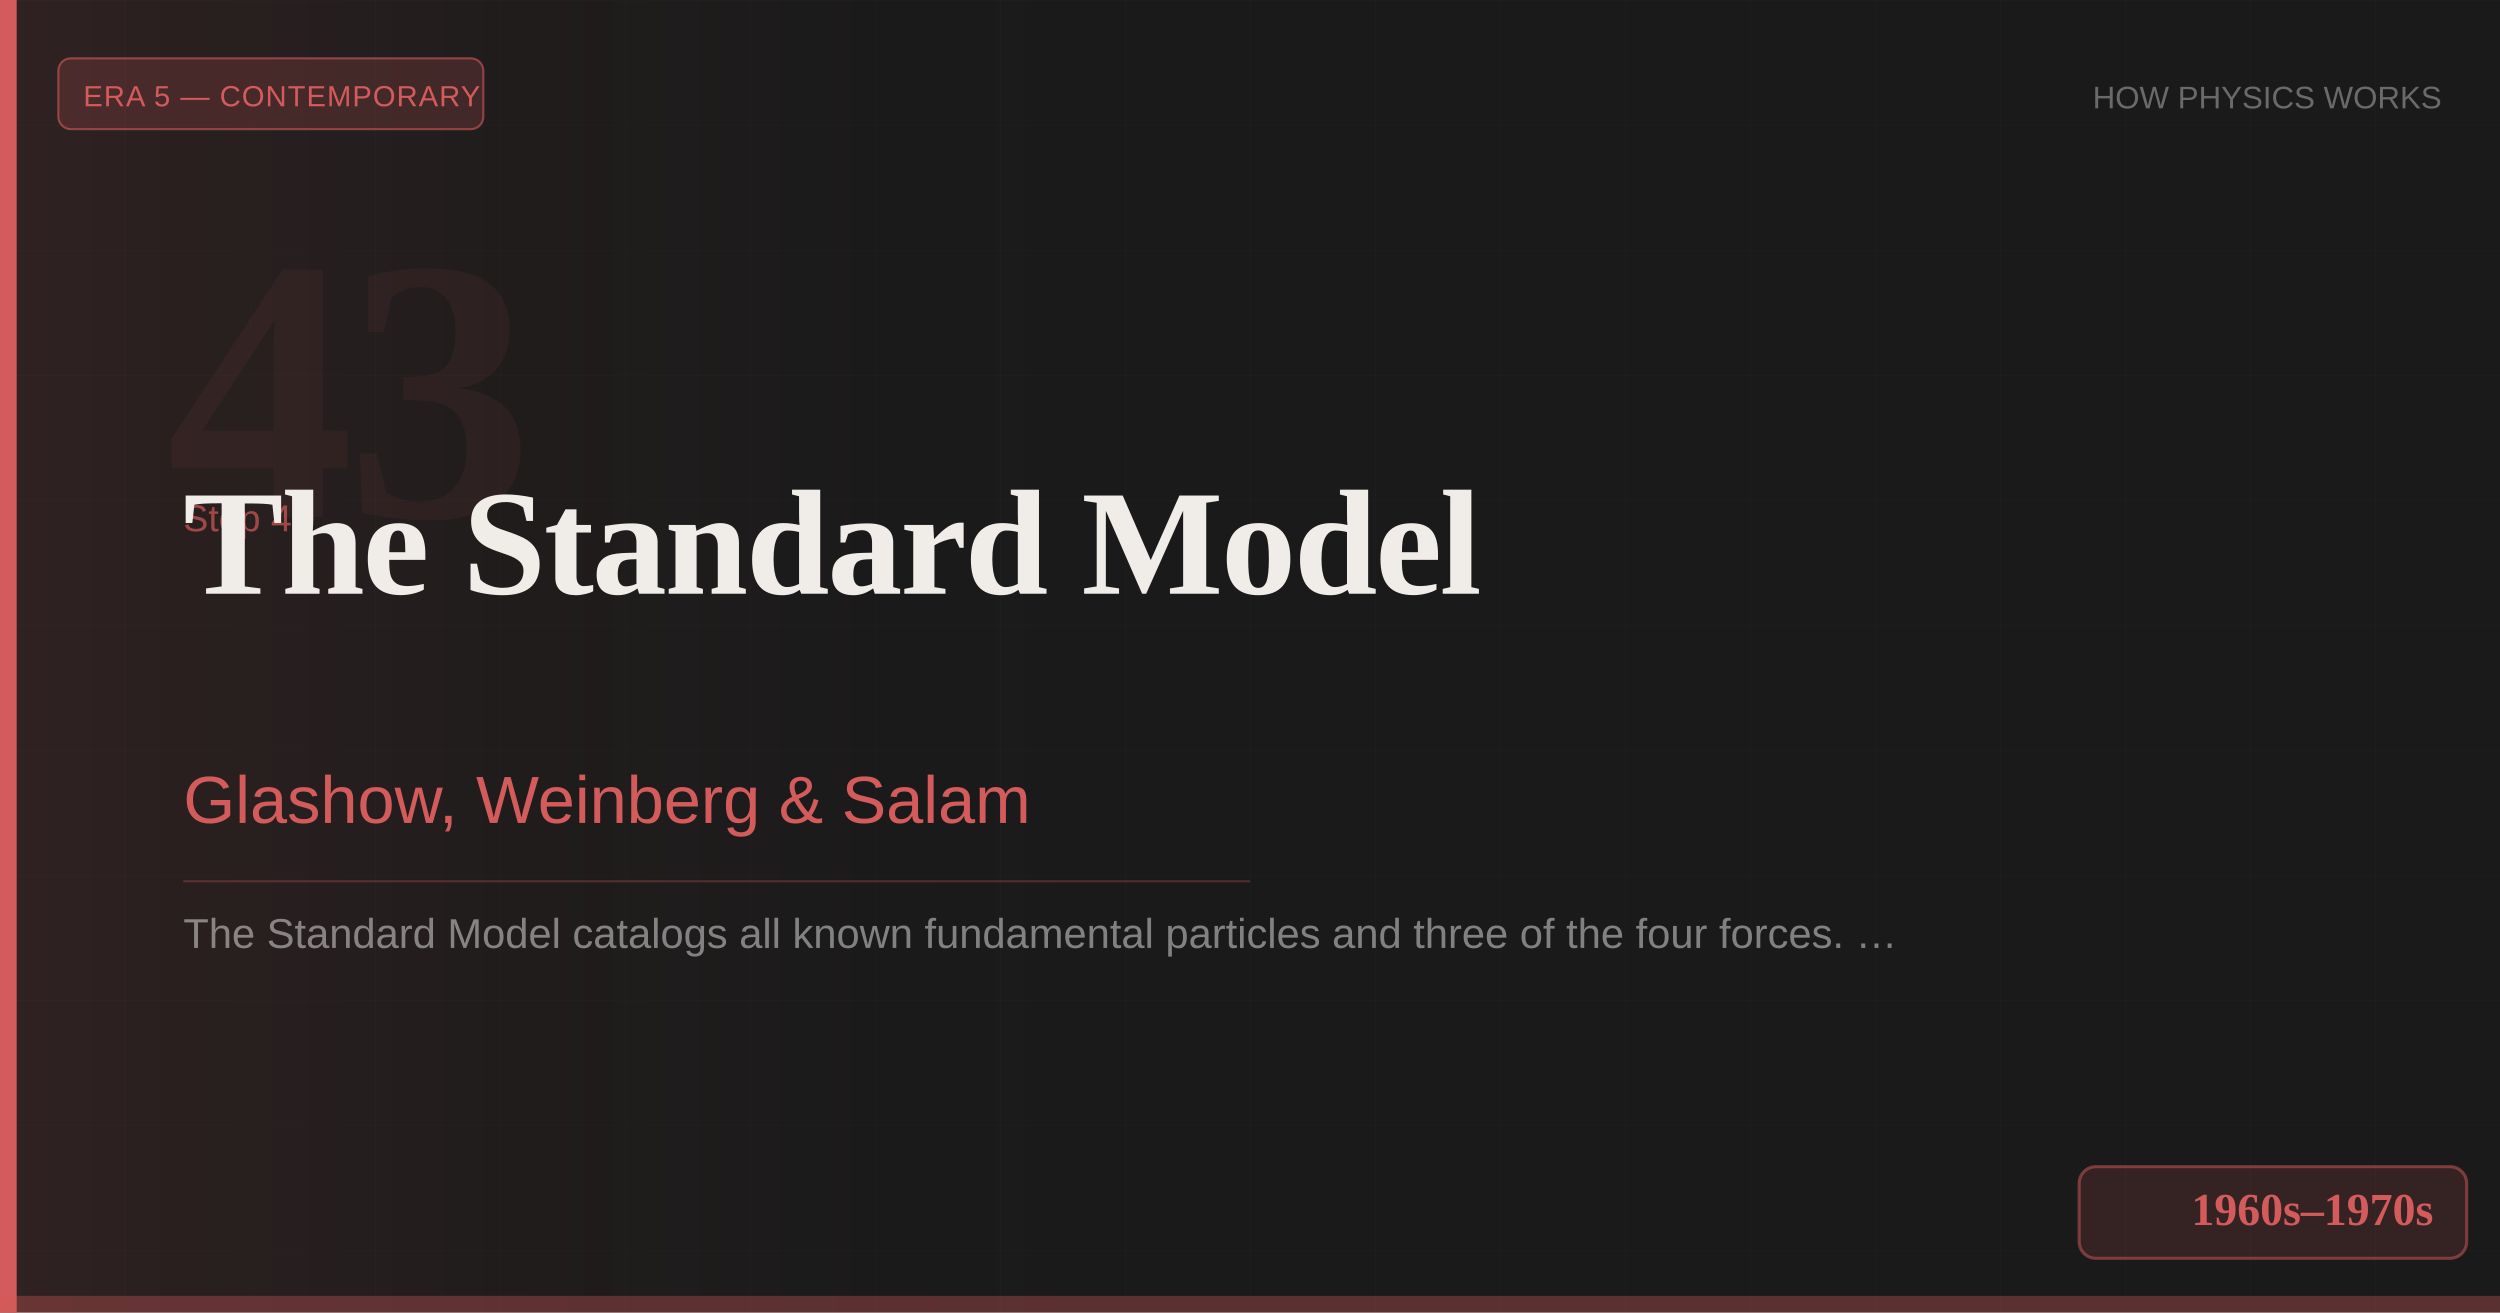
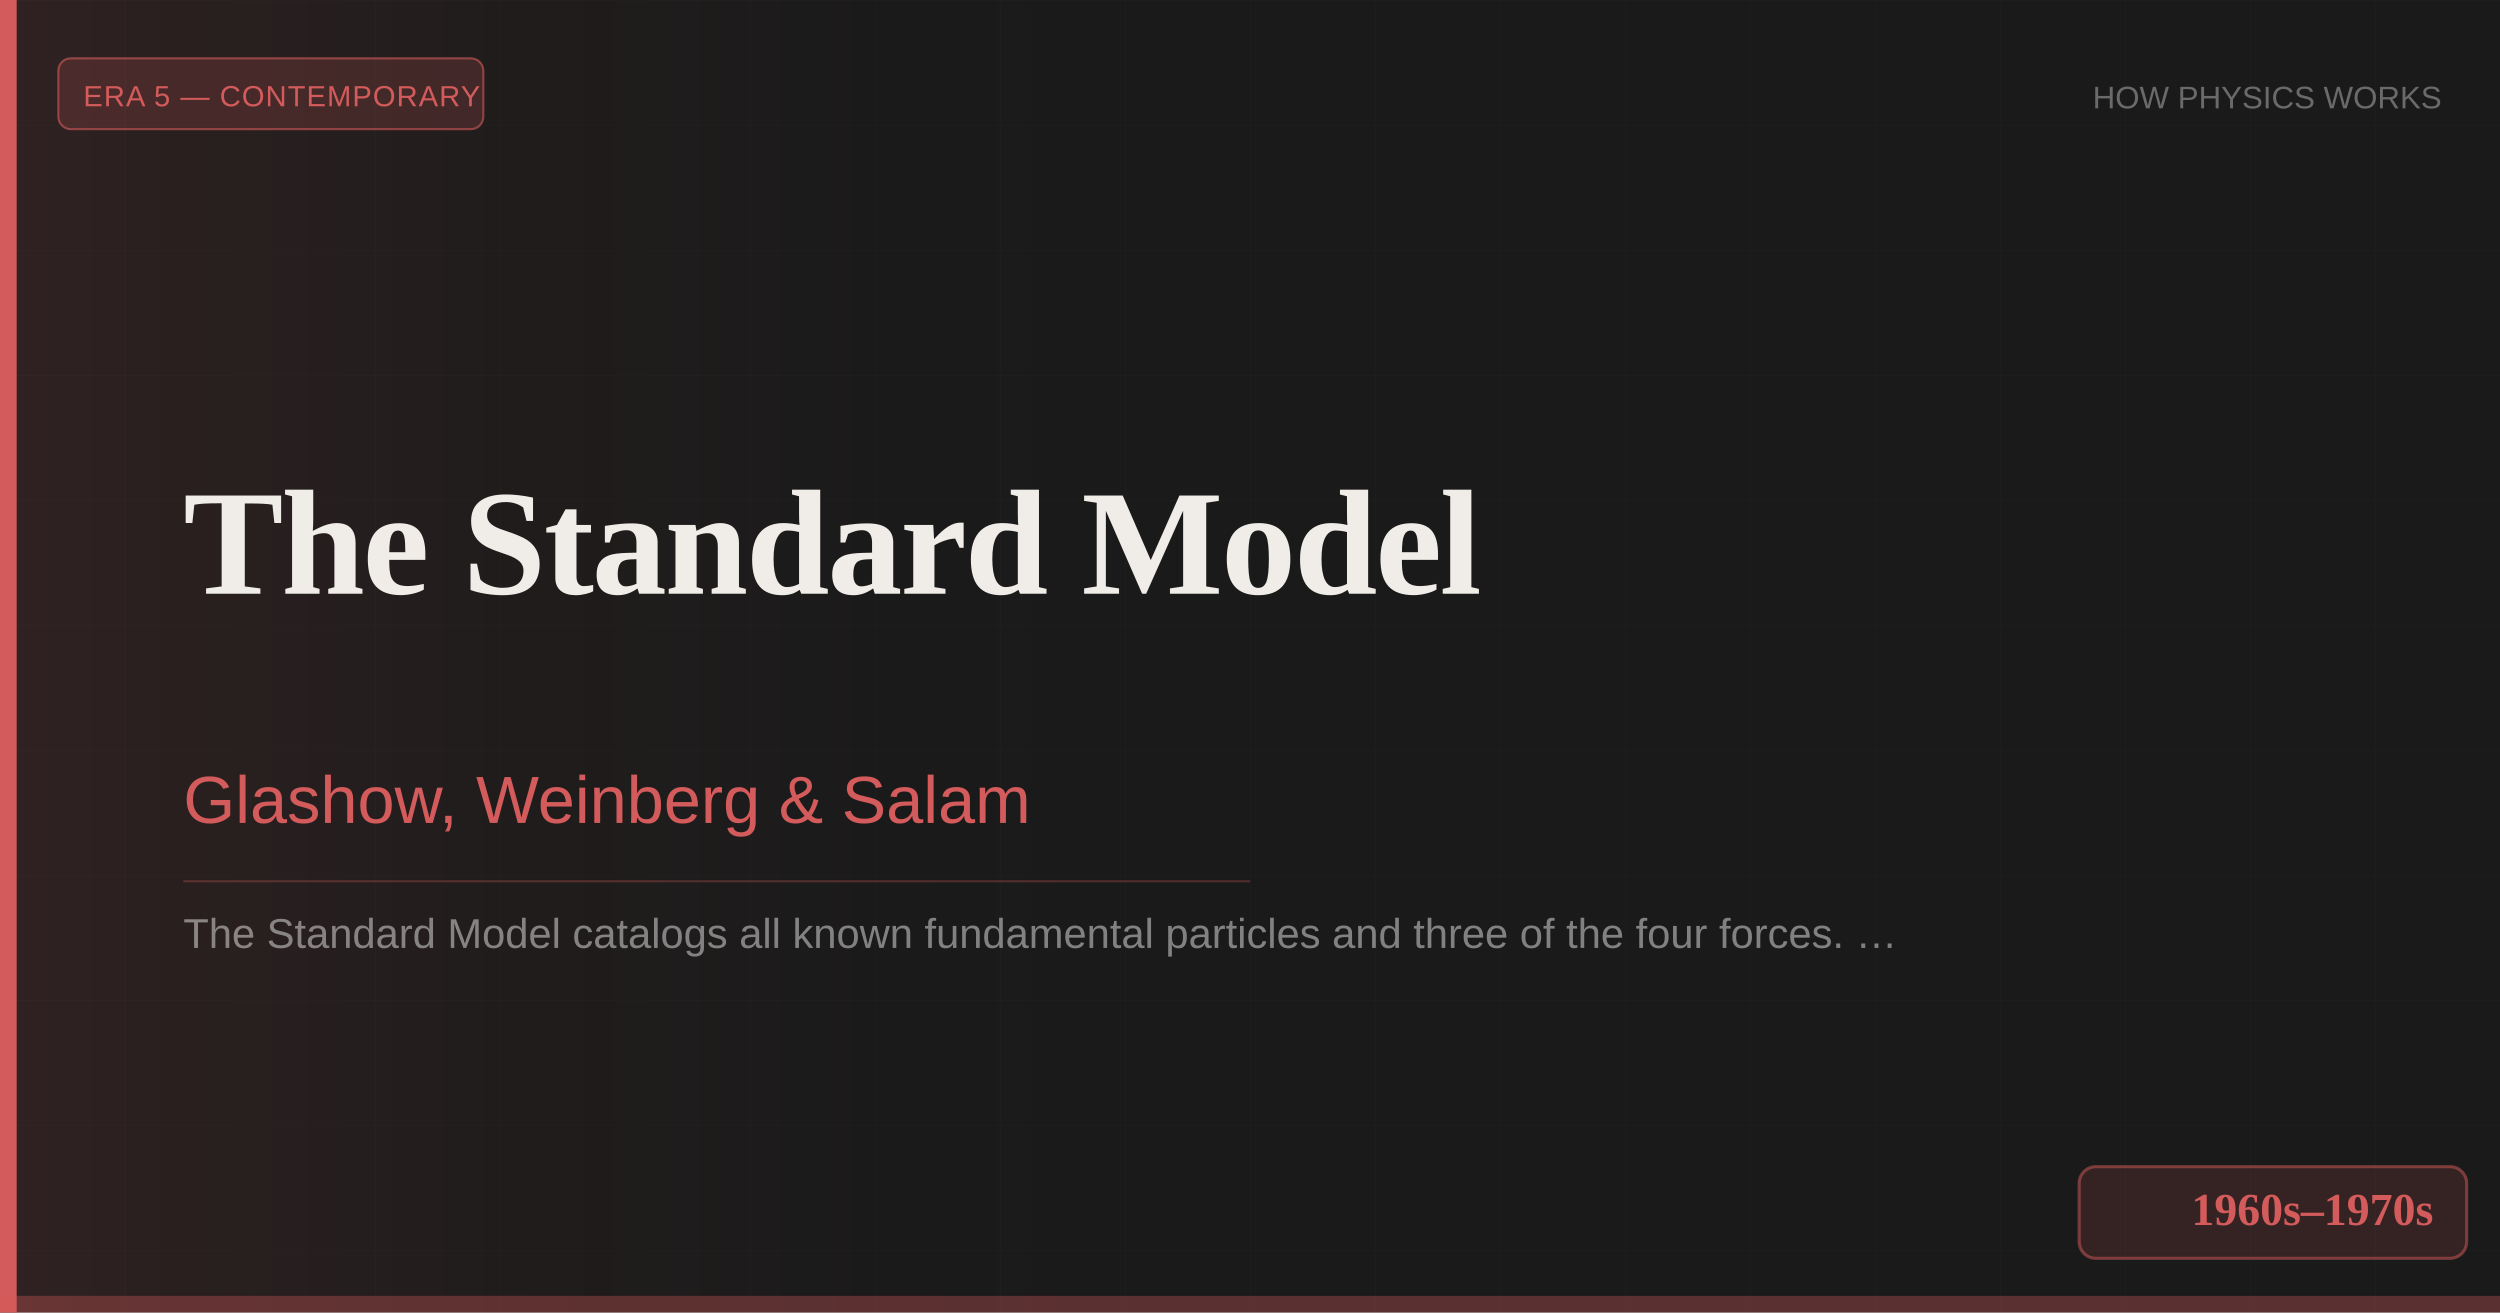
<svg xmlns="http://www.w3.org/2000/svg" width="1200" height="630" viewBox="0 0 1200 630">
  <rect width="1200" height="630" fill="#1a1a1a" />
  <defs>
    <pattern id="grid" width="60" height="60" patternUnits="userSpaceOnUse">
      <path d="M 60 0 L 0 0 0 60" fill="none" stroke="#ffffff" stroke-width="0.3" opacity="0.04" />
    </pattern>
    <linearGradient id="bgGrad" x1="0" y1="0" x2="1" y2="0">
      <stop offset="0%" stop-color="#d45b5b" stop-opacity="0.12" />
      <stop offset="100%" stop-color="#1a1a1a" stop-opacity="0" />
    </linearGradient>
  </defs>
  <rect width="1200" height="630" fill="url(#grid)" />
  <rect width="560" height="630" fill="url(#bgGrad)" />
  <rect x="0" y="0" width="8" height="630" fill="#d45b5b" />
  <rect x="28" y="28" width="204" height="34" rx="6" fill="#d45b5b" fill-opacity="0.18" />
  <rect x="28" y="28" width="204" height="34" rx="6" fill="none" stroke="#d45b5b" stroke-width="1" stroke-opacity="0.6" />
  <text x="40" y="51" font-family="'DM Sans', Arial, sans-serif" font-size="14" font-weight="500" fill="#d45b5b" letter-spacing="0.5">ERA 5 — CONTEMPORARY</text>
  <text x="1172" y="52" text-anchor="end" font-family="'DM Sans', Arial, sans-serif" font-size="15" font-weight="400" fill="#ffffff" fill-opacity="0.35">HOW PHYSICS WORKS</text>
-   <text x="80" y="248" font-family="Georgia, 'Times New Roman', serif" font-size="180" font-weight="700" fill="#d45b5b" fill-opacity="0.07" letter-spacing="-4">43</text>
-   <text x="88" y="255" font-family="'DM Sans', Arial, sans-serif" font-size="18" font-weight="400" fill="#d45b5b" fill-opacity="0.7">Stop 43</text>
  <text x="88" y="285" font-family="Georgia, 'Times New Roman', serif" font-size="72" font-weight="600" fill="#f0ede8" letter-spacing="-1">The Standard Model</text>
  <text x="88" y="395" font-family="'DM Sans', Arial, sans-serif" font-size="32" font-weight="400" fill="#d45b5b">Glashow, Weinberg &amp; Salam</text>
  <line x1="88" y1="423" x2="600" y2="423" stroke="#d45b5b" stroke-width="1" stroke-opacity="0.3" />
  <text x="88" y="455" font-family="'DM Sans', Arial, sans-serif" font-size="20" font-weight="300" fill="#ffffff" fill-opacity="0.45">The Standard Model catalogs all known fundamental particles and three of the four forces. …</text>
  <rect x="998" y="560" width="186" height="44" rx="8" fill="#d45b5b" fill-opacity="0.15" />
  <rect x="998" y="560" width="186" height="44" rx="8" fill="none" stroke="#d45b5b" stroke-width="1.5" stroke-opacity="0.5" />
  <text x="1168" y="588" text-anchor="end" font-family="Georgia, 'Times New Roman', serif" font-size="22" font-weight="600" fill="#d45b5b">1960s–1970s</text>
  <rect x="0" y="622" width="1200" height="8" fill="#d45b5b" fill-opacity="0.35" />
</svg>
